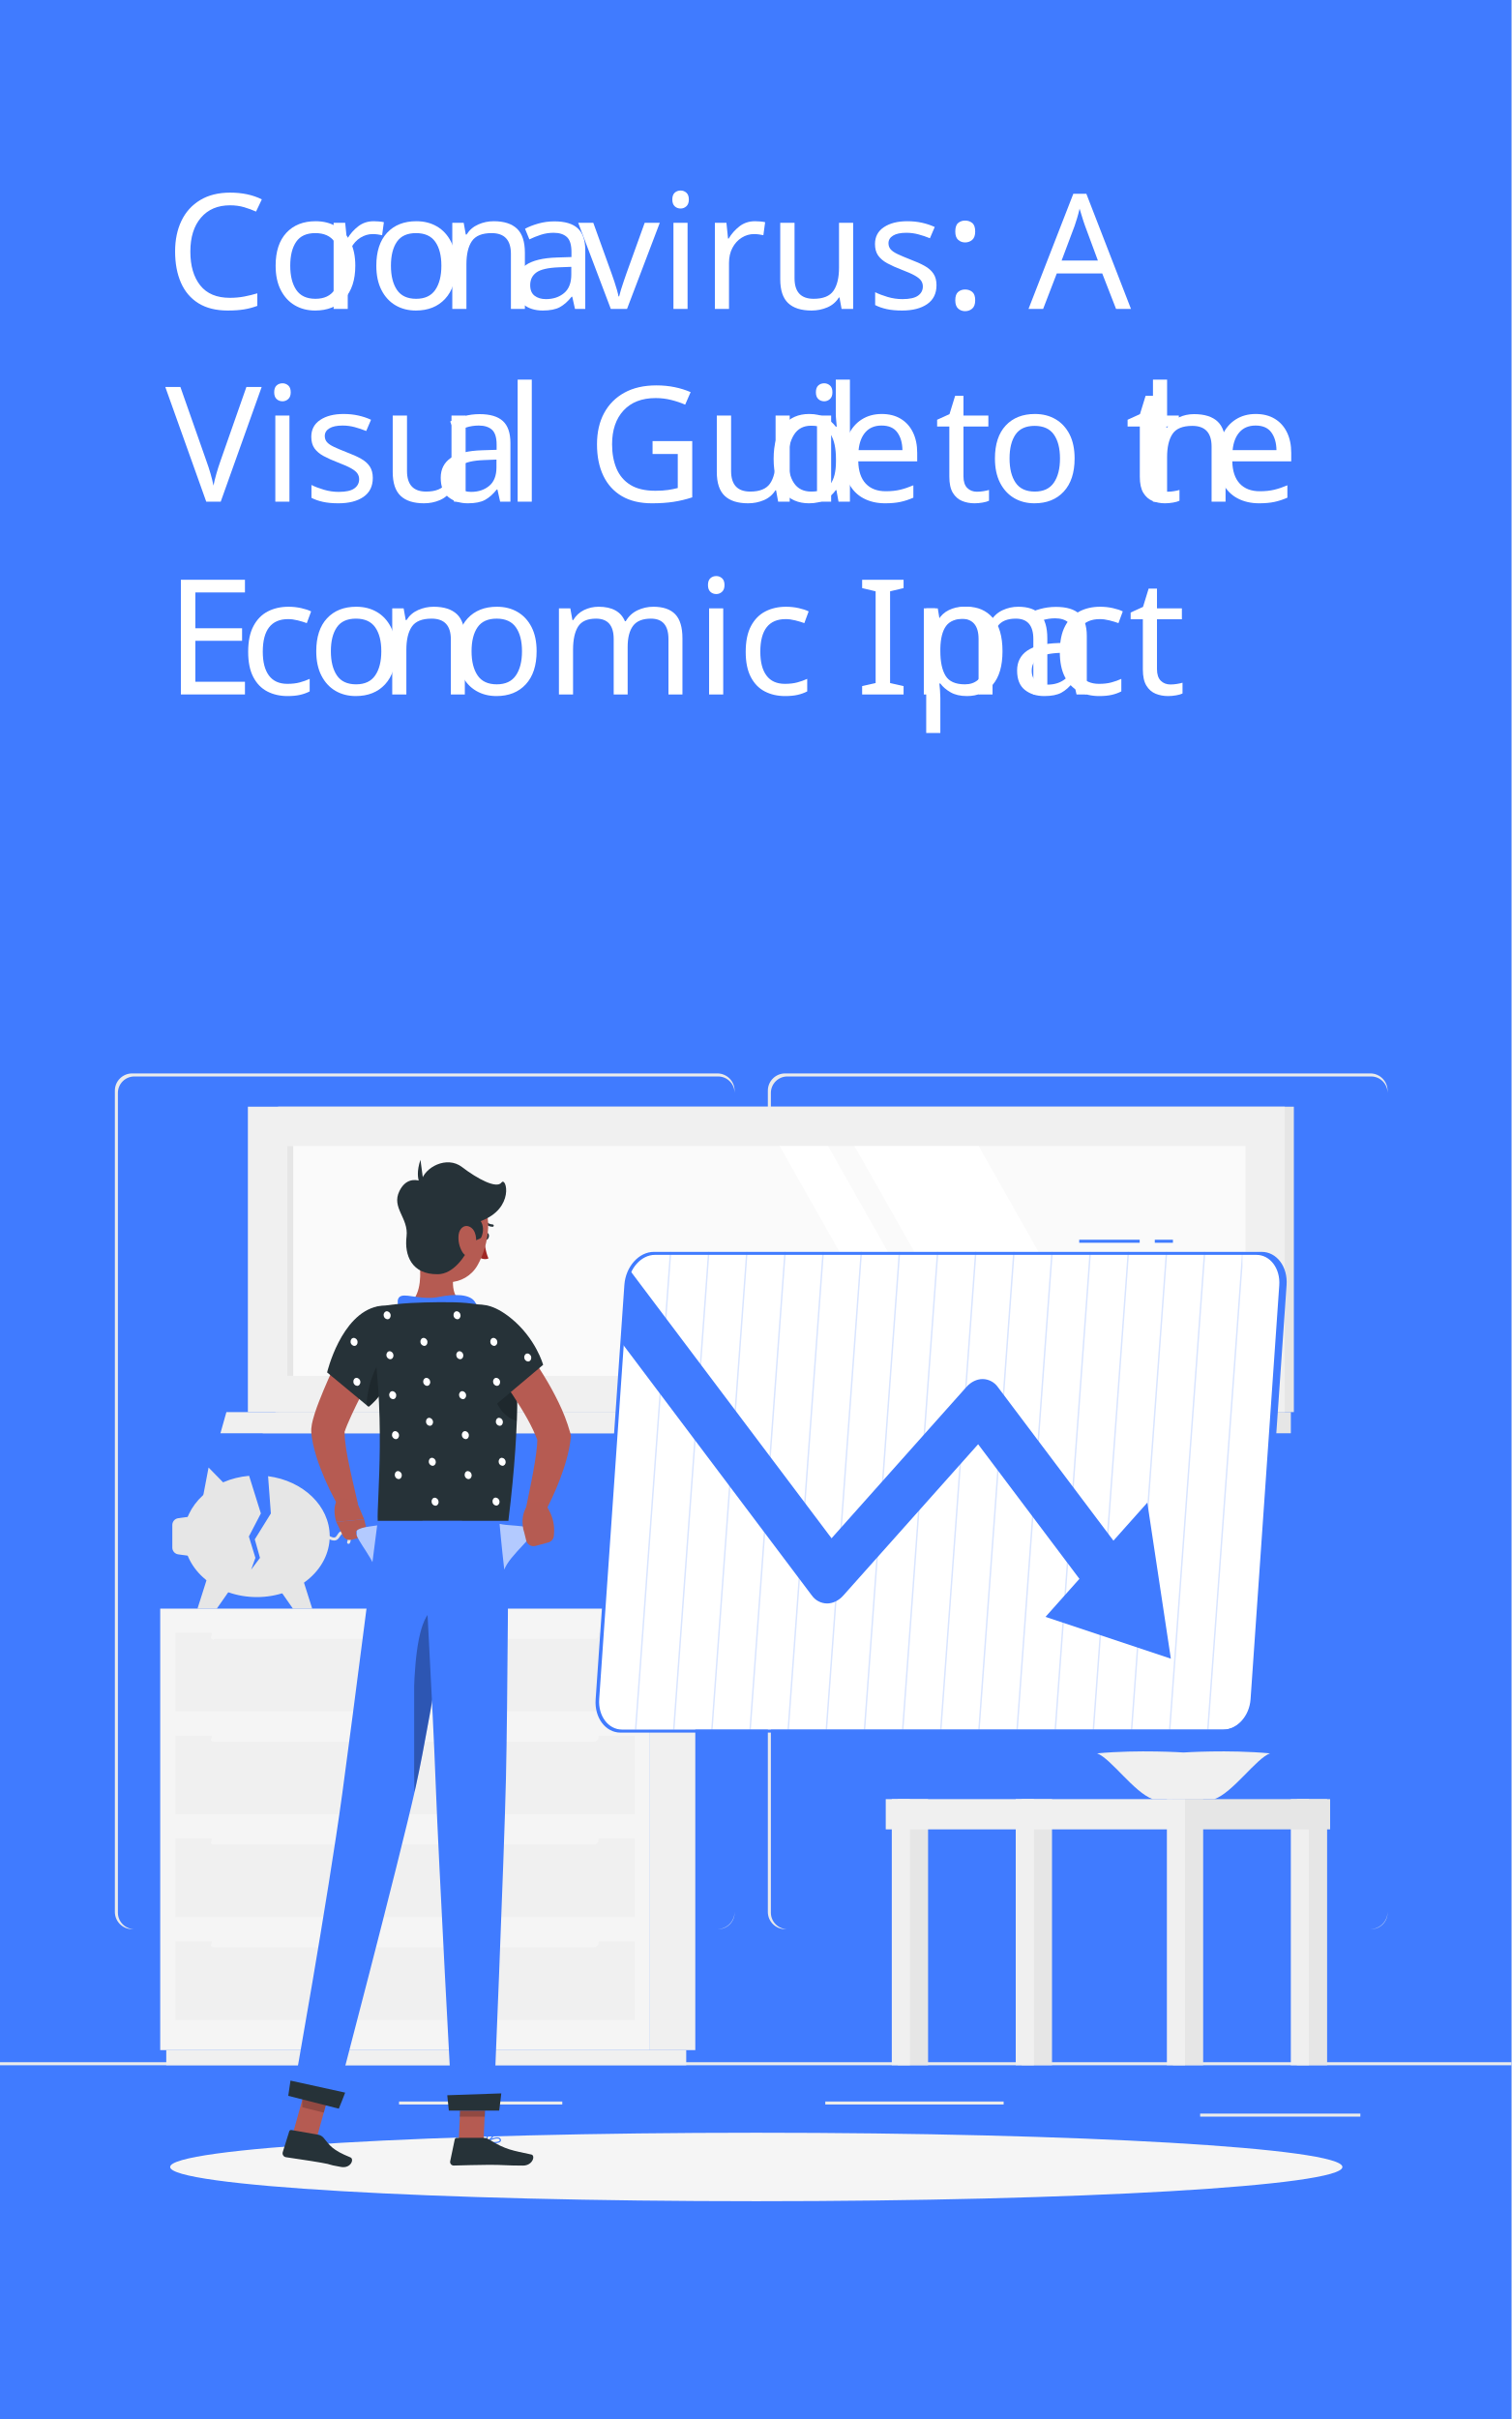
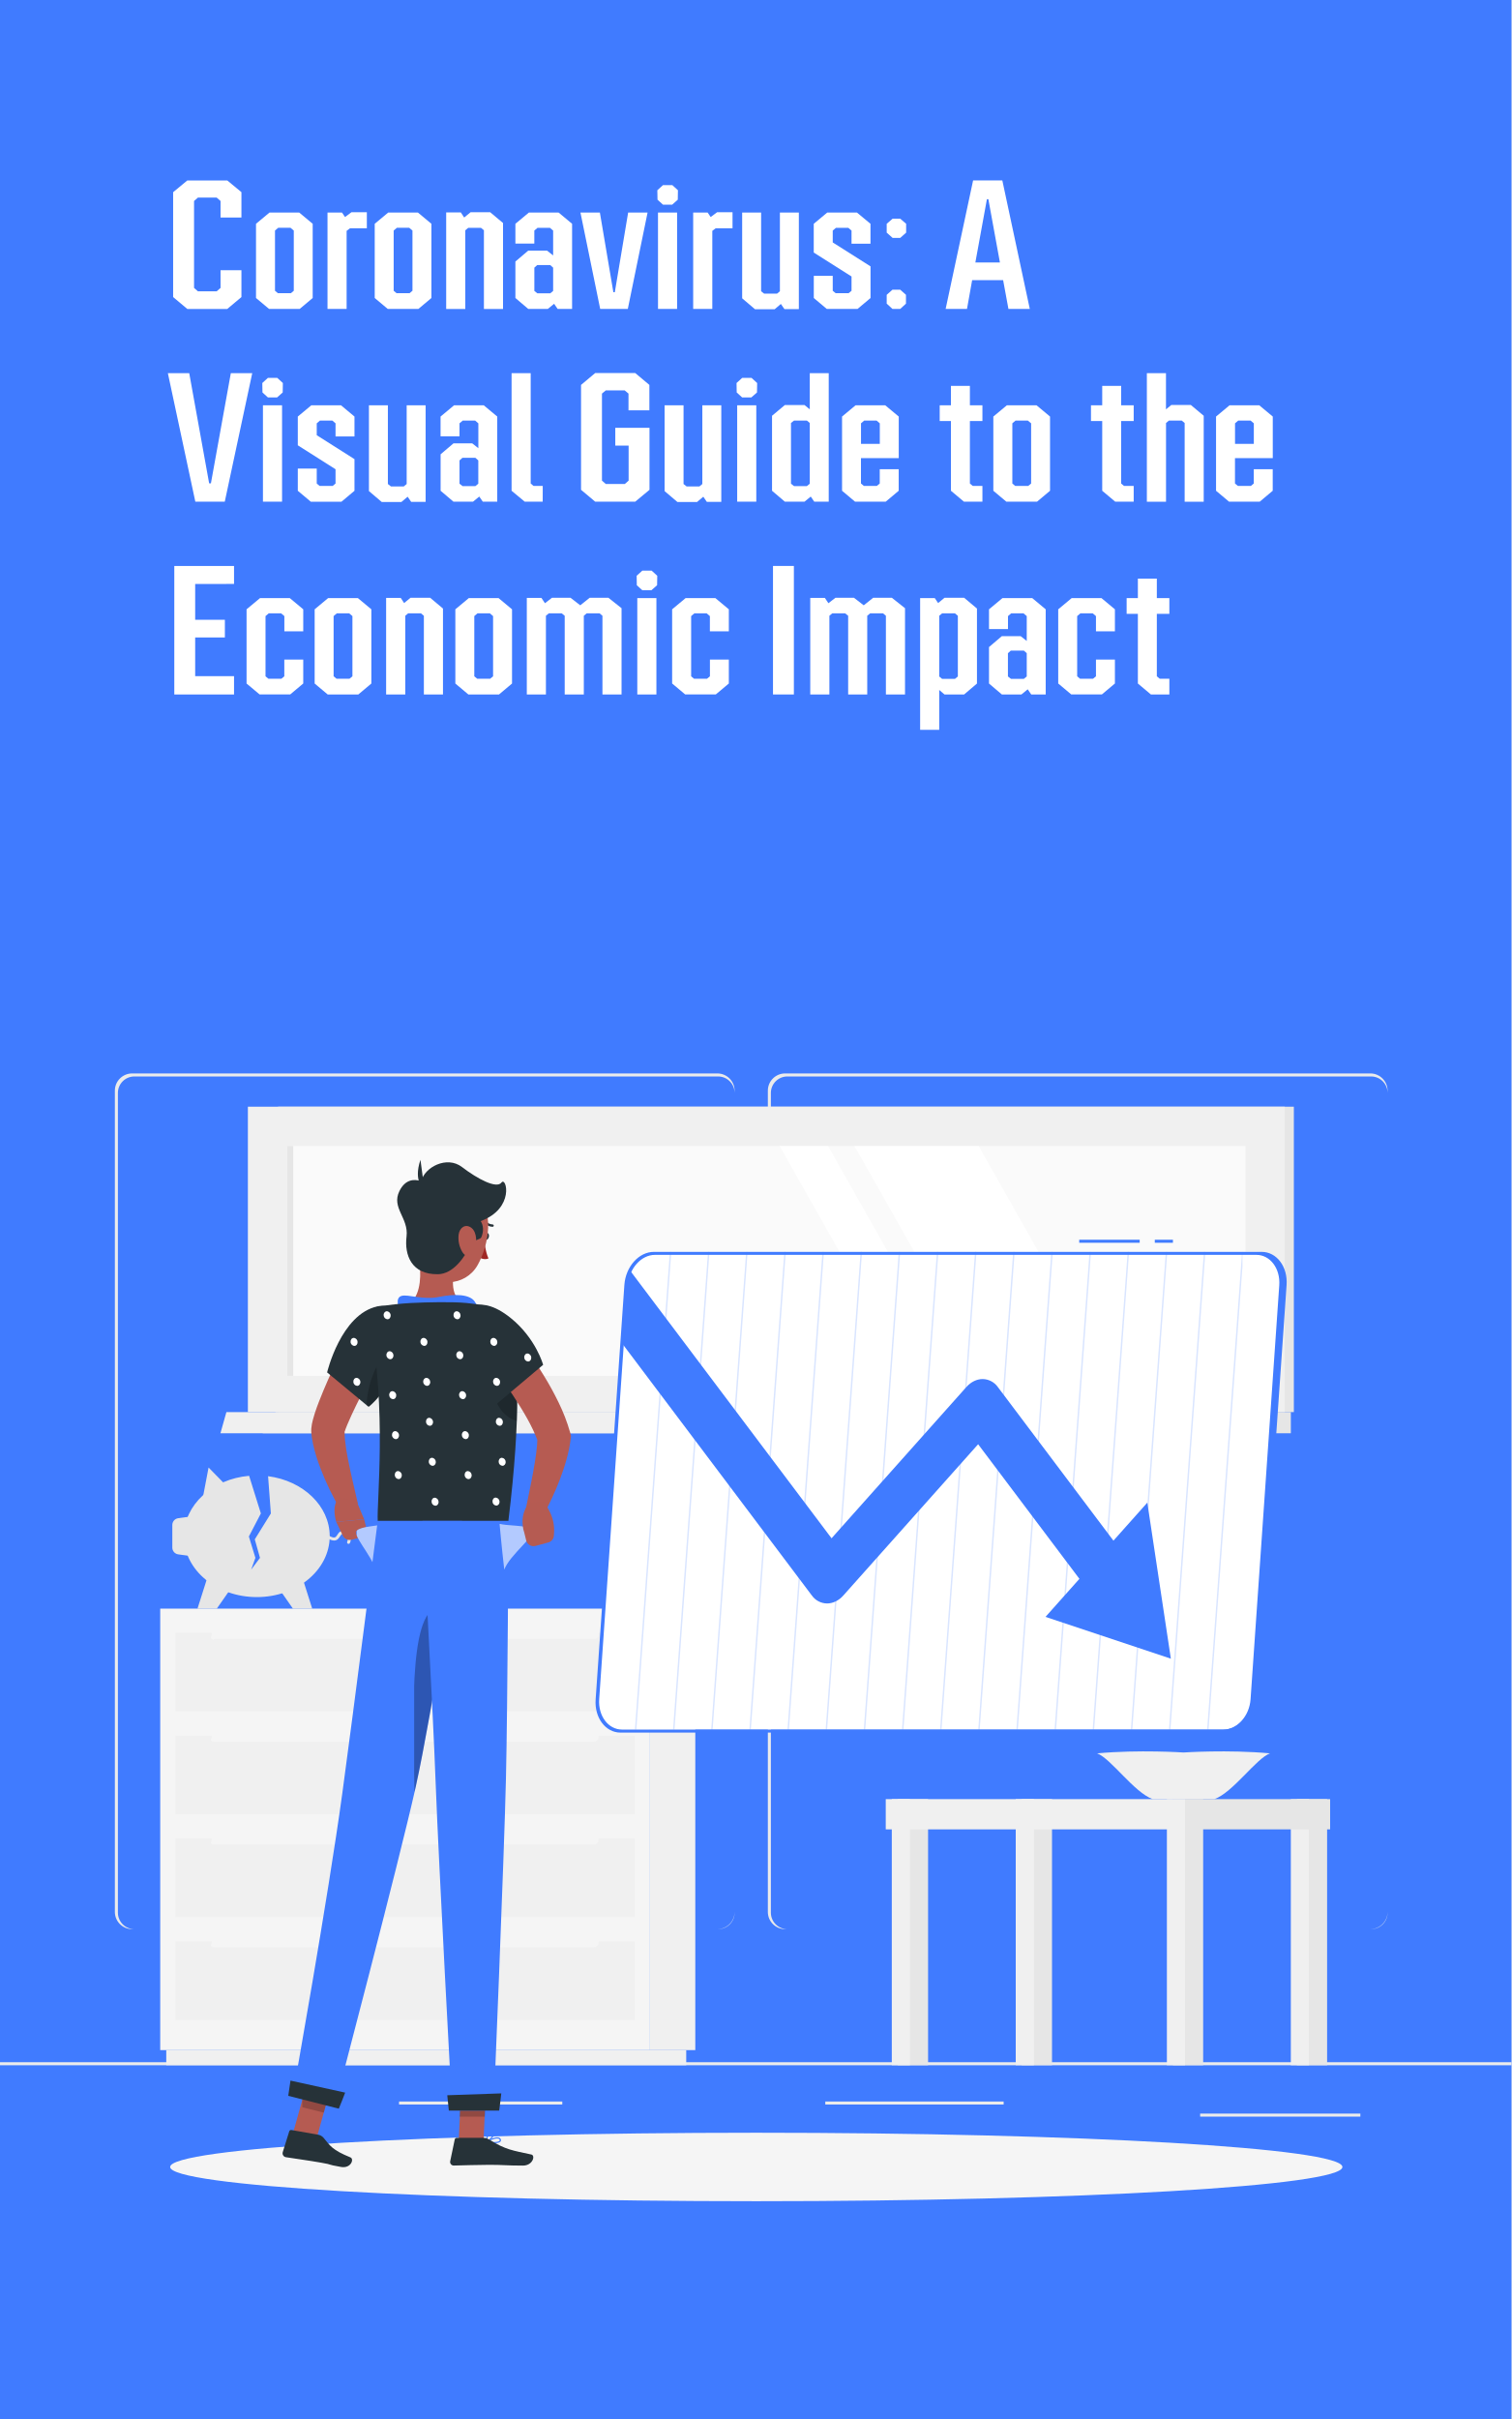
<svg xmlns="http://www.w3.org/2000/svg" id="Layer_1" data-name="Layer 1" viewBox="0 0 1600 2560">
  <defs>
    <clipPath id="clip-path" transform="translate(0 0)">
      <rect width="1600" height="2560" fill="#407bff" />
    </clipPath>
    <clipPath id="clip-path-2" transform="translate(0 0)">
      <rect y="960" width="1600" height="1600" fill="none" />
    </clipPath>
    <clipPath id="clip-path-7" transform="translate(0 0)">
      <rect x="672" y="1324.8" width="643.2" height="505.6" fill="none" />
    </clipPath>
    <clipPath id="clip-path-9" transform="translate(0 0)">
      <rect x="387.2" y="1430.4" width="32" height="57.6" fill="none" />
    </clipPath>
    <clipPath id="clip-path-10" transform="translate(0 0)">
      <rect x="518.4" y="1456" width="28.8" height="48" fill="none" />
    </clipPath>
    <clipPath id="clip-path-11" transform="translate(0 0)">
      <rect x="486.4" y="2208" width="28.8" height="32" fill="none" />
    </clipPath>
    <clipPath id="clip-path-12" transform="translate(0 0)">
      <rect x="320" y="2201.6" width="32" height="35.2" fill="none" />
    </clipPath>
    <clipPath id="clip-path-13" transform="translate(0 0)">
      <rect x="377.6" y="1612.8" width="28.8" height="48" fill="none" />
    </clipPath>
    <clipPath id="clip-path-14" transform="translate(0 0)">
      <rect x="438.4" y="1702.4" width="35.2" height="195.2" fill="none" />
    </clipPath>
    <clipPath id="clip-path-15" transform="translate(0 0)">
      <rect x="528" y="1612.8" width="35.2" height="48" fill="none" />
    </clipPath>
  </defs>
  <rect width="1600" height="2560" fill="#407bff" />
  <g clip-path="url(#clip-path)">
    <g clip-path="url(#clip-path-2)">
      <rect y="2182.4" width="1600" height="3.2" fill="#ebebeb" />
      <rect x="1270.4" y="2236.8" width="169.6" height="3.2" fill="#ebebeb" />
      <rect x="873.6" y="2224" width="188.8" height="3.2" fill="#ebebeb" />
      <polygon points="1216 2220.8 1276.8 2220.8 1276.8 2220.8 1216 2220.8 1216 2220.8" fill="#ebebeb" />
      <polygon points="323.2 2211.2 460.8 2211.2 460.8 2211.2 323.2 2211.2 323.2 2211.2" fill="#ebebeb" />
      <polygon points="256 2211.2 304 2211.2 304 2211.2 256 2211.2 256 2211.2" fill="#ebebeb" />
      <rect x="422.4" y="2224" width="172.8" height="3.2" fill="#ebebeb" />
      <g clip-path="url(#clip-path-2)">
        <path d="M758.4,2041.6H139.87a18.27,18.27,0,0,1-18.27-18.27V1154.27A18.27,18.27,0,0,1,139.87,1136H759.34a18.27,18.27,0,0,1,18.26,18.26v869.06a18.31,18.31,0,0,1-18.31,18.28M124.8,1156.67v867.46a17.47,17.47,0,0,0,17.47,17.47H760.14a17.46,17.46,0,0,0,17.46-17.46V1156.67a17.47,17.47,0,0,0-17.47-17.47H142.27A17.47,17.47,0,0,0,124.8,1156.67Z" transform="translate(0 0)" fill="#ebebeb" />
        <path d="M1449.6,2041.6H831.06a18.27,18.27,0,0,1-18.26-18.26V1154.27A18.27,18.27,0,0,1,831.07,1136h619.46a18.27,18.27,0,0,1,18.27,18.27v869.05a18.31,18.31,0,0,1-18.31,18.28M816,1156.66v867.48a17.46,17.46,0,0,0,17.46,17.46h617.87a17.47,17.47,0,0,0,17.47-17.47V1156.67a17.47,17.47,0,0,0-17.47-17.47H833.46A17.46,17.46,0,0,0,816,1156.66Z" transform="translate(0 0)" fill="#ebebeb" />
        <rect x="688" y="1702.4" width="48" height="467.2" fill="#f0f0f0" />
        <rect x="176" y="2169.6" width="550.4" height="16" fill="#f0f0f0" />
        <rect x="169.6" y="1702.4" width="518.4" height="467.2" fill="#f5f5f5" />
        <rect x="185.6" y="1945.6" width="486.4" height="83.2" fill="#f0f0f0" />
        <rect x="185.6" y="2054.4" width="486.4" height="83.2" fill="#f0f0f0" />
        <path d="M227.2,1952H628.93c2.19,0,4-1.82,4.67-4v-3.41a10.38,10.38,0,0,0-4.67-5.38H226.12c-2.2,1.38-4,3.18-2.12,5.38V1948c-1.88,2.19-.08,4,2.12,4" transform="translate(0 0)" fill="#f5f5f5" />
        <path d="M227.2,2060.8H628.93c2.19,0,4-1.78,4.67-4v-3.41a10.59,10.59,0,0,0-4.67-5.41H226.12c-2.2,1.42-4,3.21-2.12,5.41v3.41c-1.88,2.2-.08,4,2.12,4" transform="translate(0 0)" fill="#f5f5f5" />
        <rect x="185.6" y="1728" width="486.4" height="83.2" fill="#f0f0f0" />
        <rect x="185.6" y="1836.8" width="486.4" height="83.2" fill="#f0f0f0" />
        <path d="M227.2,1734.4H628.93c2.19.77,4-1,4.67-3.23v-3.41c-.68-2.2-2.48-4-4.67-6.16H226.12c-2.2,2.17-4,4-2.12,6.16v3.41c-1.88,2.2-.08,4,2.12,4" transform="translate(0 0)" fill="#f5f5f5" />
        <path d="M227.2,1843.2H628.93c2.19,0,4-1.85,4.67-4v-3.41a10.16,10.16,0,0,0-4.67-5.34H226.12c-2.2,1.34-4,3.14-2.12,5.34v3.41c-1.88,2.2-.08,4,2.12,4" transform="translate(0 0)" fill="#f5f5f5" />
        <rect x="950.4" y="1904" width="32" height="281.6" fill="#e6e6e6" />
        <rect x="944" y="1904" width="19.2" height="281.6" fill="#f0f0f0" />
        <rect x="1081.6" y="1904" width="32" height="281.6" fill="#e6e6e6" />
        <rect x="1075.2" y="1904" width="19.2" height="281.6" fill="#f0f0f0" />
        <rect x="937.6" y="1904" width="304" height="32" fill="#f0f0f0" />
        <path d="M1344.31,1855.56c-14.79,5.6-39,41.19-58.78,48.44h-65.39c-19.84-7.25-44-42.84-58.79-48.44,44.24-4.09,91.48-.92,91.48-.92s47.25-3.17,91.48.92" transform="translate(0 0)" fill="#f0f0f0" />
        <rect x="1372.8" y="1904" width="32" height="281.6" fill="#e6e6e6" />
        <rect x="1366.4" y="1904" width="19.2" height="281.6" fill="#f0f0f0" />
        <rect x="1254.4" y="1904" width="153.6" height="32" fill="#e6e6e6" />
        <rect x="1241.6" y="1904" width="32" height="281.6" fill="#e6e6e6" />
        <rect x="1235.2" y="1904" width="19.2" height="281.6" fill="#f0f0f0" />
        <path d="M349,1625.83c0,35.55-34.56,64.35-77.16,64.35s-77.15-28.8-77.15-64.35c0-33.25,30.21-60.61,69-64l12.45,39.81-12.7,24.41,6.91,22.6-4.51,12.51,9.37-12.48-5.5-19.59,17-27.42-2.94-39.42c37,4.76,65.25,31.42,65.25,63.58" transform="translate(0 0)" fill="#e6e6e6" />
        <polygon points="263.01 1654.4 224.29 1654.4 209.06 1702.4 229.49 1702.4 263.01 1654.4" fill="#e6e6e6" />
        <polygon points="276.55 1654.4 315.26 1654.4 330.5 1702.4 310.07 1702.4 276.55 1654.4" fill="#e6e6e6" />
        <polygon points="213.23 1592.78 220.78 1553.05 243.72 1576.52 213.23 1592.78" fill="#e6e6e6" />
        <path d="M214.4,1648.56l-25.76-3.6a7.24,7.24,0,0,1-6.24-7.17v-23.92a7.24,7.24,0,0,1,6.24-7.17l25.76-3.6Z" transform="translate(0 0)" fill="#e6e6e6" />
        <path d="M369,1633.85a1.67,1.67,0,0,1-.62-.12,1.61,1.61,0,0,1-.86-2.1c.54-1.28,1.66-5.07.42-7.13a3.73,3.73,0,0,0-3.09-1.59c-2.88-.31-3.81,1.18-5.09,3.2-2.43,3.82-5.16,6.57-14,1.39a1.6,1.6,0,1,1,1.62-2.76c6.87,4,7.91,2.39,9.65-.35,1.38-2.16,3.26-5.11,8.09-4.67a6.79,6.79,0,0,1,5.54,3.14c2.28,3.82,0,9.39-.22,10a1.59,1.59,0,0,1-1.47,1" transform="translate(0 0)" fill="#e6e6e6" />
        <rect x="294.4" y="1171.2" width="1075.2" height="323.2" fill="#e6e6e6" />
        <rect x="262.4" y="1171.2" width="1097.6" height="323.2" fill="#f0f0f0" />
        <polygon points="291.79 1494.4 1366.4 1494.4 1366.4 1516.8 278.09 1516.8 291.79 1494.4" fill="#e6e6e6" />
        <polygon points="239.65 1494.4 1336.78 1494.4 1330.47 1516.8 233.34 1516.8 239.65 1494.4" fill="#f0f0f0" />
        <rect x="304" y="1212.8" width="1014.4" height="243.2" fill="#fafafa" />
        <polygon points="1173.56 1456 1035.93 1212.8 904.49 1212.8 1042.13 1456 1173.56 1456" fill="#fff" />
        <polygon points="1014.14 1456 876.5 1212.8 825.26 1212.8 962.9 1456 1014.14 1456" fill="#fff" />
        <rect x="304" y="1212.8" width="6.4" height="243.2" fill="#e6e6e6" />
      </g>
      <g clip-path="url(#clip-path-2)">
        <path d="M1421,2293.28c0,20-277.78,36.23-620.44,36.23s-620.45-16.22-620.45-36.23,277.78-36.23,620.45-36.23S1421,2273.27,1421,2293.28" transform="translate(0 0)" fill="#f5f5f5" />
      </g>
      <g clip-path="url(#clip-path-2)">
        <path d="M1296,1830.4H658.11c-15.19,0-26.57-15.12-25.29-33.59l30.4-438.42c1.28-18.48,14.75-33.59,29.94-33.59H1330.3c15.19,0,26.57,15.11,25.29,33.59l-30.4,438.42c-1.28,18.47-14.75,33.59-29.94,33.59" transform="translate(0 0)" fill="#fff" />
        <g opacity="0.2">
          <g clip-path="url(#clip-path-7)">
            <path d="M672.82,1831.42h-.05a.76.76,0,0,1-.71-.81l37-505.48a.77.77,0,0,1,.81-.7.75.75,0,0,1,.71.81l-37,505.48a.76.76,0,0,1-.76.71" transform="translate(0 0)" fill="#407bff" />
            <path d="M713.2,1831.42h-.05a.76.76,0,0,1-.71-.81l37-505.48a.77.77,0,0,1,.82-.7.74.74,0,0,1,.7.81l-37,505.48a.77.77,0,0,1-.77.71" transform="translate(0 0)" fill="#407bff" />
            <path d="M753.59,1831.42h-.06a.76.76,0,0,1-.71-.81l37-505.48a.77.77,0,0,1,.82-.7.74.74,0,0,1,.7.81l-37,505.48a.77.77,0,0,1-.76.71" transform="translate(0 0)" fill="#407bff" />
            <path d="M794,1831.42h-.06a.75.75,0,0,1-.7-.81l37-505.48a.78.78,0,0,1,.82-.7.76.76,0,0,1,.71.81l-37,505.48a.77.77,0,0,1-.76.71" transform="translate(0 0)" fill="#407bff" />
            <path d="M834.35,1831.42h-.06a.75.75,0,0,1-.7-.81l37-505.48a.78.78,0,0,1,.82-.7.76.76,0,0,1,.71.81l-37,505.48a.76.76,0,0,1-.76.71" transform="translate(0 0)" fill="#407bff" />
            <path d="M874.73,1831.42h-.06a.75.75,0,0,1-.7-.81l37-505.48a.76.76,0,0,1,1.52.11l-37,505.48a.76.76,0,0,1-.76.71" transform="translate(0 0)" fill="#407bff" />
            <path d="M915.11,1831.42h-.06a.76.76,0,0,1-.7-.81l37-505.48a.77.77,0,0,1,.81-.7.75.75,0,0,1,.71.81l-37,505.48a.76.76,0,0,1-.76.71" transform="translate(0 0)" fill="#407bff" />
            <path d="M955.49,1831.42h0a.76.76,0,0,1-.71-.81l37-505.48a.77.77,0,0,1,.82-.7.75.75,0,0,1,.7.81l-37,505.48a.77.77,0,0,1-.77.71" transform="translate(0 0)" fill="#407bff" />
            <path d="M995.88,1831.42h-.06a.76.76,0,0,1-.71-.81l37-505.48a.77.77,0,0,1,.82-.7.74.74,0,0,1,.7.81l-37,505.48a.77.77,0,0,1-.76.71" transform="translate(0 0)" fill="#407bff" />
            <path d="M1036.26,1831.42h-.06a.75.75,0,0,1-.7-.81l37-505.48a.78.78,0,0,1,.82-.7.76.76,0,0,1,.71.81l-37,505.48a.77.77,0,0,1-.76.71" transform="translate(0 0)" fill="#407bff" />
            <path d="M1076.64,1831.42h-.06a.75.75,0,0,1-.7-.81l37-505.48a.78.78,0,0,1,.82-.7.76.76,0,0,1,.71.81l-37,505.48a.76.76,0,0,1-.76.71" transform="translate(0 0)" fill="#407bff" />
            <path d="M1117,1831.42H1117a.75.75,0,0,1-.7-.81l37-505.48a.78.78,0,0,1,.82-.7.76.76,0,0,1,.71.81l-37,505.48a.76.76,0,0,1-.76.71" transform="translate(0 0)" fill="#407bff" />
            <path d="M1157.4,1831.42h-.06a.75.75,0,0,1-.7-.81l37-505.48a.77.77,0,0,1,.81-.7.75.75,0,0,1,.71.81l-37,505.48a.76.76,0,0,1-.76.71" transform="translate(0 0)" fill="#407bff" />
            <path d="M1197.78,1831.42h0a.76.76,0,0,1-.71-.81l37-505.48a.77.77,0,0,1,.81-.7.75.75,0,0,1,.71.81l-37,505.48a.76.76,0,0,1-.76.71" transform="translate(0 0)" fill="#407bff" />
            <path d="M1238.16,1831.42h-.05a.76.76,0,0,1-.71-.81l37-505.48a.77.77,0,0,1,.82-.7.75.75,0,0,1,.7.81l-37,505.48a.77.77,0,0,1-.77.71" transform="translate(0 0)" fill="#407bff" />
            <path d="M1278.55,1831.42h-.06a.76.76,0,0,1-.71-.81l37-505.48a.78.78,0,0,1,.82-.7.74.74,0,0,1,.7.81l-37,505.48a.77.77,0,0,1-.76.71" transform="translate(0 0)" fill="#407bff" />
          </g>
        </g>
        <path d="M1241.6,1315.2h-19.2V1312h19.2Zm-35.2,0h-64V1312h64Z" transform="translate(0 0)" fill="#407bff" />
        <path d="M1299.2,1833.6H656.86c-15.87,0-27.7-15.71-26.36-35l30.42-438.76c1.34-19.31,15.34-35,31.21-35h643.43c15.87,0,27.69,15.71,26.35,35l-30.42,438.76c-1.33,19.31-15.33,35-31.21,35M693.3,1328c-14.58,0-27.44,14.43-28.67,32.17l-30.37,438.06c-1.23,17.74,9.63,32.17,24.21,32.17h636.64c14.57,0,27.44-14.43,28.67-32.17l30.37-438.06c1.23-17.74-9.63-32.17-24.21-32.17Z" transform="translate(0 0)" fill="#407bff" />
        <path d="M875.44,1696.93a20,20,0,0,1-16-8.36L659.06,1422.4l4.62-66.53,3.42-11.06,213.13,283.13L1023,1467.81c4.77-5.36,11-8.37,17.19-8.37a20,20,0,0,1,16,8.37l135.74,180.34-36,40.42-120.54-160.14L892.63,1688.57c-4.77,5.36-11,8.36-17.19,8.36" transform="translate(0 0)" fill="#407bff" />
        <polygon points="1214.49 1590.22 1239.4 1755.35 1106.73 1711.11 1214.49 1590.22" fill="#407bff" />
      </g>
      <g clip-path="url(#clip-path-2)">
        <path d="M409.24,1423l-21.56,42.79c-3.64,7.09-7.13,14.22-10.59,21.28s-6.77,14.19-9.54,20.82c-.69,1.63-1.34,3.28-1.83,4.65s-.86,2.92-.86,2.23c-.05-1.3-.07.14-.06.76l0,2.23.28,5a220.89,220.89,0,0,0,3.36,22.06c2.94,15.16,6.85,30.79,10.36,46.28l-17.91,7.49A286,286,0,0,1,339,1553.3a179.58,179.58,0,0,1-7.67-25.19c-.45-2.35-.91-4.63-1.26-7.06l-.41-3.82a25.42,25.42,0,0,1-.15-5.31,51.84,51.84,0,0,1,1.75-9.6c.65-2.51,1.34-4.69,2-6.85,2.8-8.57,6-16.25,9.15-24s6.62-15.2,10-22.68c7-14.92,14.21-29.46,22-44Z" transform="translate(0 0)" fill="#b65b52" />
        <path d="M377,1587.68l8.47,20.15-29.56,2.74s-5.6-16.26,2.66-25.65Z" transform="translate(0 0)" fill="#b55b52" />
        <path d="M381.93,1627l-9.66,2.5a8.15,8.15,0,0,1-9.41-4.38l-6.94-14.51,29.56-2.74,2.32,9.24a8.17,8.17,0,0,1-5.87,9.89" transform="translate(0 0)" fill="#b55b52" />
        <path d="M512.7,1307.86c-.58,2,0,4,1.31,4.34s2.83-.9,3.41-2.91,0-4-1.31-4.34-2.83.91-3.41,2.91" transform="translate(0 0)" fill="#263238" />
        <path d="M512.52,1311.76s1.18,12.94,4.56,20c-4.49,2.24-10.05-1.1-10.05-1.1Z" transform="translate(0 0)" fill="#a02724" />
        <path d="M522.38,1296.27a1.28,1.28,0,0,1,.27.86,1.21,1.21,0,0,1-1.28,1.16,12.07,12.07,0,0,1-9.7-5.49,1.25,1.25,0,0,1,.44-1.69,1.22,1.22,0,0,1,1.66.45,9.7,9.7,0,0,0,7.74,4.27,1.23,1.23,0,0,1,.87.44" transform="translate(0 0)" fill="#263238" />
        <path d="M443.44,1330.76c2.57,17.29,2.53,37.21-8.35,47.71,0,0,5.42,19.19,40.57,19.19,38.65,0,18.37-16.83,18.37-16.83-16.12-5-16.22-23.29-12.74-38l-30.63-17.08a4.89,4.89,0,0,0-7.22,5" transform="translate(0 0)" fill="#b55b52" />
        <path d="M424.76,1391.81c-3.42-8.16-6.59-18.23.19-20.34s22.71,4.54,39.52,1.1,32.92-3.1,38.25,5.11,4,14.32,4,14.32Z" transform="translate(0 0)" fill="#407bff" />
        <path d="M522.39,2268.19c3.32,0,6.52-.46,7.57-2a2.32,2.32,0,0,0-.08-2.68,3.13,3.13,0,0,0-2-1.43c-4.32-1.17-13.29,4-13.67,4.2a.6.6,0,0,0-.29.63.62.62,0,0,0,.49.5,45.31,45.31,0,0,0,7.94.73m4-5a4.77,4.77,0,0,1,1.18.14,1.89,1.89,0,0,1,1.21.86c.45.76.29,1.14.14,1.35-1.18,1.67-7.72,1.71-12.53,1,2.38-1.23,7-3.38,10-3.38" transform="translate(0 0)" fill="#407bff" />
        <path d="M514.57,2267.47a.53.53,0,0,0,.25,0c3.1-1.4,9.21-7,8.7-9.92-.12-.69-.61-1.54-2.3-1.71a4.41,4.41,0,0,0-3.38,1.05c-3.25,2.7-3.86,9.67-3.89,10a.62.62,0,0,0,.26.55.6.6,0,0,0,.36.12m6.18-10.48.36,0c1.11.11,1.18.55,1.21.69.3,1.75-3.84,6.15-7,8.06.31-2,1.17-6.2,3.31-8a3.19,3.19,0,0,1,2.12-.8" transform="translate(0 0)" fill="#407bff" />
        <polygon points="485.43 2268.8 511.69 2268.8 514.5 2208 488.24 2208 485.43 2268.8" fill="#b55b52" />
        <path d="M512,2262.4H483.54a2.24,2.24,0,0,0-2.18,1.77l-4.81,23a3.82,3.82,0,0,0,3.81,4.6c10.18-.18,24.87-.77,37.66-.77,15,0,17.91.82,35.47.82,10.61,0,13.42-10.74,9-11.71-20.29-4.42-26.81-4.9-44.43-15.67a12,12,0,0,0-6.25-2" transform="translate(0 0)" fill="#263238" />
        <path d="M399.54,1382.52c-38.74,8.29-53.28,69.9-53.28,69.9l43.95,36.42s22.09-16.84,29.65-47.79c7.91-32.43,4.47-63.82-20.32-58.53" transform="translate(0 0)" fill="#263238" />
        <g opacity="0.2">
          <g clip-path="url(#clip-path-9)">
            <path d="M410.22,1429.82c-13,13-21.44,36.74-22.19,57.37l2.17,1.65s22.11-16.86,29.67-47.79c.47-1.94.86-3.88,1.19-5.78Z" transform="translate(0 0)" />
          </g>
        </g>
        <path d="M542.34,1410.69c5.64,27.93,9.69,85.3-4.2,198.91H399.84c-1.18-20.4,9.87-116.84-8.58-213.11a11.78,11.78,0,0,1,9.72-13.84,330.61,330.61,0,0,1,34.11-3.72c17.66-.85,43.24-1.42,58.79,0,6.49.6,12.87,1.53,18.56,2.53a37.15,37.15,0,0,1,29.9,29.23" transform="translate(0 0)" fill="#263238" />
        <g opacity="0.2">
          <g clip-path="url(#clip-path-10)">
            <path d="M520,1466.81l9.16-11.68c18,5.82,18.93,23.29,17.93,48.52-15.39-3.88-23.62-19.48-27.09-36.84" transform="translate(0 0)" />
          </g>
        </g>
        <g opacity="0.2">
          <g clip-path="url(#clip-path-11)">
            <polygon points="514.77 2208 513.3 2240 486.48 2240 487.95 2208 514.77 2208" />
          </g>
        </g>
        <path d="M447.41,1283.41c-5.64,25.07-10.2,39.44-1.49,55.83,13.1,24.66,46.61,22.57,59.57-.23,11.68-20.51,18.92-58.07-2.22-75.15-20.82-16.82-50.23-5.53-55.86,19.55" transform="translate(0 0)" fill="#b55b52" />
        <path d="M463.45,1348.49c-27.83.41-35.51-20.19-33.11-39.91s-16.32-30.23-7.53-48.09c6.15-12.51,15.62-13,23.1-10.41,3.44-14.73,27-27.4,43.16-15s36.56,23.31,41.75,16.41,14.39,27.44-22,40.79c2.72,4,3.58,10.57.59,17.35-.79,1.8-8.83,3.5-9.74,5.35-7.89,16.15-20,33.28-36.18,33.52" transform="translate(0 0)" fill="#263238" />
        <path d="M445.07,1227.42c-8.05,23.88,4.19,31.32,4.19,31.32Z" transform="translate(0 0)" fill="#263238" />
        <path d="M485.47,1306.59a29.27,29.27,0,0,0,3.87,18.27c4.35,7.23,10.86,4.64,13.28-2.57,2.18-6.49,2.53-18.07-3.58-22.83s-12.56-.49-13.57,7.13" transform="translate(0 0)" fill="#b55b52" />
        <polygon points="310.05 2257.87 334.83 2264.05 351.16 2205.63 326.38 2199.46 310.05 2257.87" fill="#b55b52" />
        <path d="M346.77,2265.29c3.26.58,6.43.67,7.52-.65.39-.46.7-1.31,0-2.71a3.73,3.73,0,0,0-1.88-1.79c-4.21-1.93-13.22,1.71-13.61,1.87a.54.54,0,0,0-.31.59.79.79,0,0,0,.47.59,47.75,47.75,0,0,0,7.8,2.1m4.15-4.36a5.62,5.62,0,0,1,1.16.35,2.3,2.3,0,0,1,1.16,1.07c.41.85.25,1.2.09,1.4-1.22,1.48-7.66.38-12.38-1.14,2.39-.82,7-2.2,10-1.68" transform="translate(0 0)" fill="#407bff" />
        <path d="M339.09,2263.22a.53.53,0,0,0,.25,0c3.1-.88,9.32-5.46,8.92-8.5-.1-.71-.56-1.66-2.21-2.13a4,4,0,0,0-3.37.48c-3.3,2.16-4.14,9.08-4.18,9.38a.75.75,0,0,0,.24.6.66.66,0,0,0,.35.18m6.45-9.51.36.08c1.08.31,1.14.76,1.16.91.24,1.82-4,5.54-7.18,6.92.38-2,1.38-6,3.54-7.47a2.85,2.85,0,0,1,2.12-.44" transform="translate(0 0)" fill="#407bff" />
        <path d="M336.29,2259.06l-27.81-4.89a2,2,0,0,0-2.31,1.39l-6.9,22.12a4.19,4.19,0,0,0,3.3,5.25c10,1.59,24.58,3.55,37.19,5.77,14.75,2.59,3.95,1.52,21.24,4.56,10.46,1.84,14.23-8.39,9.93-10.13-19.56-7.94-21.28-12.18-28.67-21a9.93,9.93,0,0,0-6-3.1" transform="translate(0 0)" fill="#263238" />
        <g opacity="0.2">
          <g clip-path="url(#clip-path-12)">
            <polygon points="351.15 2205.65 342.74 2235.76 317.95 2229.58 326.36 2199.47 351.15 2205.65" />
          </g>
        </g>
        <path d="M405.61,1612.86c-5.18,2.3-22.64,2.11-27.82,6.9s15.16,25.53,19.76,41.46c4.42-24.57,8.06-48.36,8.06-48.36" transform="translate(0 0)" fill="#407bff" />
        <g opacity="0.6">
          <g clip-path="url(#clip-path-13)">
            <path d="M405.61,1612.86c-5.18,2.3-22.64,2.11-27.82,6.9s15.16,25.53,19.76,41.46c4.42-24.57,8.06-48.36,8.06-48.36" transform="translate(0 0)" fill="#fff" />
          </g>
        </g>
        <path d="M489.08,1609.6s-32.5,207.71-49,281.43c-18.08,80.74-84.55,333.27-84.55,333.27l-44.9-11.37S347.05,2010,362.46,1897c11.84-86.84,37.38-287.38,37.38-287.38Z" transform="translate(0 0)" fill="#407bff" />
        <path d="M365.37,2214.59c.2,0-6.74,17-6.74,17L305.13,2218l2.36-16.13Z" transform="translate(0 0)" fill="#263238" />
        <g opacity="0.3">
          <g clip-path="url(#clip-path-14)">
            <path d="M463.71,1701.2c-32.55,4.32-25.57,128.12-25,195.42.14-.72.31-1.45.48-2.14.28-1.35.59-2.66.87-3.91,9.15-40.87,23.21-122.88,33.92-187.89a87.28,87.28,0,0,0-10.29-1.48" transform="translate(0 0)" />
          </g>
        </g>
        <path d="M538.23,1609.6s-.85,193.72-2.66,272.73c-1.88,82.18-13.09,351.27-13.09,351.27H478.59s-14.38-264.29-17.37-345c-3.25-88-14.08-279-14.08-279Z" transform="translate(0 0)" fill="#407bff" />
        <path d="M528.75,1612.4c5,2.62,30.32,1.27,35.2,6.38s-24.57,26.77-30.16,42.39c-2.88-24.79-5-48.77-5-48.77" transform="translate(0 0)" fill="#407bff" />
        <g opacity="0.6">
          <g clip-path="url(#clip-path-15)">
            <path d="M528.75,1612.4c5,2.62,30.32,1.27,35.2,6.38s-24.57,26.77-30.16,42.39c-2.88-24.79-5-48.77-5-48.77" transform="translate(0 0)" fill="#fff" />
          </g>
        </g>
        <path d="M530.63,2215.41c.2,0-2.24,18.19-2.24,18.19H475.11l-1.66-16.23Z" transform="translate(0 0)" fill="#263238" />
        <path d="M538.56,1403.52c6.63,8.2,13,16.62,19.17,25.24s12.13,17.47,17.73,26.66A321.75,321.75,0,0,1,591.19,1484a190.47,190.47,0,0,1,12.27,31.79l1,3.68-.27,2.59a145.45,145.45,0,0,1-4.6,22.71c-1.93,7.16-4.37,14-6.86,20.69s-5.34,13.25-8.33,19.7-6.12,12.71-9.77,19l-18.09-7,4.05-19.91c1.35-6.62,2.7-13.22,3.86-19.78s2.3-13,3.11-19.39a151.34,151.34,0,0,0,1.42-18.14l.75,6.27A181.54,181.54,0,0,0,558,1501.11c-4.64-8.35-9.85-16.63-15.26-24.86s-11.2-16.33-17.07-24.41-12-16.06-18-24.17Z" transform="translate(0 0)" fill="#b65b52" />
        <path d="M484.34,1412.62c-.25,37.27,39.69,74.61,39.69,74.61l50.9-42.86s-7.68-28.14-34.49-49.67c-34.9-28-55.91-9.23-56.1,17.92" transform="translate(0 0)" fill="#263238" />
        <path d="M562.35,1436.64c.17,2.34-1.36,4.24-3.41,4.24a4.35,4.35,0,0,1-4-4.24c-.17-2.35,1.36-4.25,3.41-4.25a4.35,4.35,0,0,1,4,4.25" transform="translate(0 0)" fill="#fff" />
        <path d="M526.42,1420.12c.16,2.34-1.37,4.24-3.42,4.24a4.36,4.36,0,0,1-4-4.24c-.16-2.35,1.37-4.25,3.42-4.25a4.37,4.37,0,0,1,4,4.25" transform="translate(0 0)" fill="#fff" />
        <path d="M529.36,1462.4c.17,2.34-1.36,4.25-3.41,4.25a4.37,4.37,0,0,1-4-4.25c-.17-2.34,1.36-4.24,3.41-4.24a4.35,4.35,0,0,1,4,4.24" transform="translate(0 0)" fill="#fff" />
        <path d="M532.31,1504.68c.16,2.35-1.37,4.25-3.42,4.25a4.37,4.37,0,0,1-4-4.25c-.16-2.34,1.37-4.24,3.42-4.24a4.36,4.36,0,0,1,4,4.24" transform="translate(0 0)" fill="#fff" />
        <path d="M535.26,1547c.16,2.34-1.37,4.24-3.42,4.24a4.36,4.36,0,0,1-4-4.24c-.16-2.34,1.36-4.25,3.42-4.25a4.38,4.38,0,0,1,4,4.25" transform="translate(0 0)" fill="#fff" />
        <path d="M528.75,1589.12c.16,2.34-1.37,4.24-3.42,4.24a4.36,4.36,0,0,1-4-4.24c-.16-2.34,1.37-4.25,3.42-4.25a4.38,4.38,0,0,1,4,4.25" transform="translate(0 0)" fill="#fff" />
        <path d="M487.48,1391.93c.16,2.34-1.37,4.24-3.42,4.24a4.36,4.36,0,0,1-4-4.24c-.16-2.35,1.37-4.25,3.42-4.25a4.37,4.37,0,0,1,4,4.25" transform="translate(0 0)" fill="#fff" />
        <path d="M490.42,1434.21c.17,2.34-1.36,4.25-3.41,4.25a4.36,4.36,0,0,1-4-4.25c-.17-2.34,1.36-4.24,3.41-4.24a4.36,4.36,0,0,1,4,4.24" transform="translate(0 0)" fill="#fff" />
        <path d="M493.37,1476.5c.16,2.34-1.37,4.24-3.42,4.24a4.36,4.36,0,0,1-4-4.24c-.16-2.35,1.37-4.25,3.42-4.25a4.36,4.36,0,0,1,4,4.25" transform="translate(0 0)" fill="#fff" />
        <path d="M496.31,1518.78c.17,2.34-1.36,4.24-3.41,4.24a4.36,4.36,0,0,1-4-4.24c-.17-2.35,1.36-4.25,3.42-4.25a4.35,4.35,0,0,1,4,4.25" transform="translate(0 0)" fill="#fff" />
        <path d="M499.26,1561.06c.16,2.35-1.37,4.25-3.42,4.25a4.37,4.37,0,0,1-4-4.25c-.16-2.34,1.37-4.24,3.42-4.24a4.36,4.36,0,0,1,4,4.24" transform="translate(0 0)" fill="#fff" />
        <path d="M464.25,1589.25a4.37,4.37,0,0,0-4-4.24c-2.05,0-3.58,1.9-3.42,4.24a4.37,4.37,0,0,0,4,4.25c2.05,0,3.58-1.91,3.42-4.25" transform="translate(0 0)" fill="#fff" />
        <path d="M461.3,1547a4.37,4.37,0,0,0-4-4.25c-2.05,0-3.58,1.91-3.42,4.25a4.37,4.37,0,0,0,4,4.24c2.06,0,3.58-1.9,3.42-4.24" transform="translate(0 0)" fill="#fff" />
        <path d="M458.36,1504.68a4.37,4.37,0,0,0-4-4.24c-2.05,0-3.58,1.9-3.42,4.24a4.36,4.36,0,0,0,4,4.25c2.05,0,3.58-1.9,3.42-4.25" transform="translate(0 0)" fill="#fff" />
        <path d="M455.41,1462.4a4.36,4.36,0,0,0-4-4.24c-2,0-3.58,1.9-3.42,4.24a4.38,4.38,0,0,0,4,4.25c2.05,0,3.58-1.91,3.42-4.25" transform="translate(0 0)" fill="#fff" />
        <path d="M452.46,1420.12a4.35,4.35,0,0,0-4-4.25c-2.05,0-3.58,1.9-3.41,4.25a4.36,4.36,0,0,0,4,4.24c2.05,0,3.58-1.9,3.41-4.24" transform="translate(0 0)" fill="#fff" />
        <path d="M425.31,1561.06a4.37,4.37,0,0,0-4-4.24c-2.05,0-3.58,1.9-3.42,4.24a4.36,4.36,0,0,0,4,4.25c2.05,0,3.58-1.9,3.42-4.25" transform="translate(0 0)" fill="#fff" />
        <path d="M422.36,1518.78a4.36,4.36,0,0,0-4-4.25c-2.05,0-3.58,1.9-3.42,4.25a4.37,4.37,0,0,0,4,4.24c2.05,0,3.58-1.9,3.42-4.24" transform="translate(0 0)" fill="#fff" />
        <path d="M419.41,1476.5a4.35,4.35,0,0,0-4-4.25c-2.05,0-3.59,1.9-3.42,4.25a4.36,4.36,0,0,0,4,4.24c2.05,0,3.58-1.9,3.41-4.24" transform="translate(0 0)" fill="#fff" />
        <path d="M416.47,1434.21a4.36,4.36,0,0,0-4-4.24c-2,0-3.58,1.9-3.42,4.24a4.38,4.38,0,0,0,4,4.25c2.05,0,3.58-1.91,3.42-4.25" transform="translate(0 0)" fill="#fff" />
        <path d="M413.52,1391.93a4.35,4.35,0,0,0-4-4.25c-2,0-3.58,1.9-3.41,4.25a4.35,4.35,0,0,0,4,4.24c2.05,0,3.58-1.9,3.41-4.24" transform="translate(0 0)" fill="#fff" />
        <path d="M381.46,1462.4a4.37,4.37,0,0,0-4-4.24c-2.05,0-3.58,1.9-3.42,4.24a4.37,4.37,0,0,0,4,4.25c2,0,3.58-1.91,3.42-4.25" transform="translate(0 0)" fill="#fff" />
        <path d="M378.51,1420.12a4.36,4.36,0,0,0-4-4.25c-2.05,0-3.58,1.9-3.42,4.25a4.37,4.37,0,0,0,4,4.24c2.05,0,3.58-1.9,3.42-4.24" transform="translate(0 0)" fill="#fff" />
        <path d="M576.31,1589.12l-15.27.66c-13,13.69-6.11,32.11-6.11,32.11l2.07,8.39a8,8,0,0,0,9.81,5.77l13.61-3.69a8,8,0,0,0,5.85-7l.19-2.38a43.68,43.68,0,0,0-4.89-23.84Z" transform="translate(0 0)" fill="#b55b52" />
      </g>
    </g>
  </g>
-   <text transform="translate(174.98 326.93)" font-size="170" fill="#fff" font-family="Redwing-Medium, Redwing" font-weight="500">Co<tspan x="163.71" y="0" letter-spacing="-0.01em">r</tspan>
-     <tspan x="214.03" y="0">o</tspan>
-     <tspan x="289.34" y="0" letter-spacing="-0.01em">n</tspan>
-     <tspan x="362.95" y="0" letter-spacing="-0.01em">a</tspan>
-     <tspan x="437.07" y="0">virus: A </tspan>
-     <tspan x="0" y="204">Visu</tspan>
-     <tspan x="283.73" y="204" letter-spacing="-0.01em">a</tspan>
-     <tspan x="358.53" y="204">l Gui</tspan>
-     <tspan x="634.6" y="204" letter-spacing="-0.01em">d</tspan>
-     <tspan x="708.72" y="204">e </tspan>
-     <tspan x="814.29" y="204" letter-spacing="-0.01em">t</tspan>
-     <tspan x="868.86" y="204">o t</tspan>
-     <tspan x="1031.03" y="204" letter-spacing="-0.01em">h</tspan>
-     <tspan x="1104.64" y="204">e </tspan>
-     <tspan x="0" y="408">E</tspan>
-     <tspan x="78.37" y="408" letter-spacing="-0.01em">c</tspan>
-     <tspan x="150.45" y="408">o</tspan>
-     <tspan x="225.76" y="408" letter-spacing="-0.01em">n</tspan>
-     <tspan x="299.37" y="408">omic Im</tspan>
-     <tspan x="791" y="408" letter-spacing="-0.01em">pa</tspan>
-     <tspan x="937.54" y="408">ct</tspan>
-   </text>
+   <path d="M255.56,203.35v26.86h-22.1V212.7l-4.08-3.57H209.49l-4.08,3.57v92l4.08,3.57h19.89l4.08-3.57V286h22.1v28.39l-15,12.58H198.27l-15-12.58v-111l15-12.41H240.6Z" transform="translate(0 0)" fill="#fff" />
+   <path d="M331,236.83v78.54l-13.77,11.56H284.8L271,315.37V236.83l14.28-11.89h31.45Zm-23.46,4.25H294.49l-3.4,2.9v63.74l3.06,2.55h13.77l3.06-2.55V244Z" transform="translate(0 0)" fill="#fff" />
+   <path d="M388.33,224.6v17H370.48l-3.57,2.71v82.62H346.68v-102H362l3.23,4.76,6.8-5.1Z" transform="translate(0 0)" fill="#fff" />
+   <path d="M456.67,236.83v78.54L442.9,326.93H410.43l-13.77-11.56V236.83l14.28-11.89h31.45Zm-23.46,4.25H420.12l-3.4,2.9v63.74l3.06,2.55h13.77l3.06-2.55V244Z" transform="translate(0 0)" fill="#fff" />
+   <path d="M532.48,236v91H512.25v-83.3l-3.06-2.55h-13.6l-3.06,2.55v83.3H472.3V224.77h15.47l3.57,5.44,6.8-5.61h20.74Z" transform="translate(0 0)" fill="#fff" />
+   <path d="M605.58,236.83v90.1h-15.3l-3.74-5.44-6.63,5.44H559.17l-13.6-11.56V276.78l13.6-11.56h19.89l6.46,5.1V244l-3.4-2.9H569l-3.4,2.9v13.76H545.57V236.83l14.28-11.89H591.3Zm-23.12,73.61,3.06-2.55V283.24l-3.06-2.72H568.69l-3.06,2.72v24.65l3.23,2.55Z" transform="translate(0 0)" fill="#fff" />
+   <path d="M685.48,224.94l-20.91,102H635.33l-20.9-102H635l14.27,84.31h1.54l14.11-84.31Z" transform="translate(0 0)" fill="#fff" />
+   <path d="M696,211.34l-.18-10,6-5.44h9.86l5.94,5.44-.17,10-5.94,5.27h-9.69Zm.51,13.6h20.23v102H696.54Z" transform="translate(0 0)" fill="#fff" />
+   <path d="M775.41,224.6v17H757.56L754,244.31v82.62H733.76v-102h15.3l3.23,4.76,6.8-5.1Z" transform="translate(0 0)" fill="#fff" />
+   <path d="M845.62,224.94V327.1h-15.3l-3.74-5.44L820,327.27H799.21l-13.6-11.56V224.94h20.06v83.29l3.23,2.55h13.6l3.06-2.55V224.94Z" transform="translate(0 0)" fill="#fff" />
+   <path d="M921.44,236.83v21.09H901.38V244l-3.4-2.9H884.89l-3.4,2.9v12.57l40,25.33v33.49l-13.77,11.56H875.2l-13.77-11.56V291.91h20.06v15.81l3.06,2.55h13.77l3.06-2.55V292.59l-40-25.33V236.83l14.28-11.89h31.45Z" transform="translate(0 0)" fill="#fff" />
+   <path d="M938.61,246.19v-9.36l6.29-5.43h8l6.29,5.43v9.36l-6.29,5.6h-8Zm0,75.13V312l6.12-5.44h8.16L959,312v9.35l-6.12,5.61h-8.16Z" transform="translate(0 0)" fill="#fff" />
+   <path d="M1061.86,296.5h-32.81l-5.44,30.43H1001l29.07-136H1061l29.07,136h-22.61Zm-3.4-18.7-12.24-67h-1.53l-12.24,67Z" transform="translate(0 0)" fill="#fff" />
+   <path d="M267,394.94l-29.07,136H206.77l-29.07-136h22.61l21.08,116.61h1.87l21.08-116.61Z" transform="translate(0 0)" fill="#fff" />
+   <path d="M277.83,415.34l-.17-10,5.95-5.44h9.86l5.95,5.44-.17,10-5.95,5.27h-9.69Zm.51,13.6h20.23v102H278.34Z" transform="translate(0 0)" fill="#fff" />
+   <path d="M375.23,440.83v21.09H355.18V448l-3.4-2.9H338.69l-3.4,2.9v12.57l39.94,25.33v33.49l-13.76,11.56H329l-13.77-11.56V495.91h20.06v15.81l3.06,2.55h13.77l3.06-2.55V496.59l-39.95-25.33V440.83l14.28-11.89H361Z" transform="translate(0 0)" fill="#fff" />
+   <path d="M450.54,428.94V531.1h-15.3l-3.74-5.44-6.63,5.61H404.13l-13.6-11.56V428.94h20.06v83.29l3.23,2.55h13.6l3.06-2.55V428.94Z" transform="translate(0 0)" fill="#fff" />
+   <path d="M526.36,440.83v90.1h-15.3l-3.74-5.44-6.63,5.44H480l-13.6-11.56V480.78L480,469.22h19.89l6.46,5.1V448l-3.4-2.9H489.81l-3.4,2.9v13.76H466.35V440.83l14.28-11.89h31.45Zm-23.12,73.61,3.06-2.55V487.24l-3.06-2.72H489.47l-3.06,2.72v24.65l3.23,2.55Z" transform="translate(0 0)" fill="#fff" />
+   <path d="M574.47,530.93h-19l-13.94-11.56V394.94h20.23V511.72l3.06,2.55h9.69Z" transform="translate(0 0)" fill="#fff" />
+   <path d="M687.52,452.73v65.62l-15.13,12.58H630.06l-15-12.58v-111l15-12.58h42.33l15,12.58v26.86h-22.1V416.53l-4.08-3.4H641.28l-4.08,3.4v92.13l4.08,3.57h20.06l4.08-3.57V471.6H651.31V452.73Z" transform="translate(0 0)" fill="#fff" />
+   <path d="M763.51,428.94V531.1h-15.3l-3.74-5.44-6.63,5.61H717.1l-13.6-11.56V428.94h20.06v83.29l3.23,2.55h13.6l3.06-2.55V428.94Z" transform="translate(0 0)" fill="#fff" />
+   <path d="M779.83,415.34l-.17-10,6-5.44h9.86l5.95,5.44-.17,10-6,5.27h-9.69Zm.51,13.6h20.23v102H780.34Z" transform="translate(0 0)" fill="#fff" />
+   <path d="M877.24,394.94v136h-15.3l-3.74-5.44-6.63,5.44H830.83l-13.6-11.56V440l13.6-11.38h20.74l5.61,4.59V394.94Zm-23.12,119.5,3.06-2.55V447.63l-3.06-2.55h-13.6l-3.23,2.55v64.26l3.23,2.55Z" transform="translate(0 0)" fill="#fff" />
+   <path d="M951.36,440.83v44h-40v26.86l3.06,2.55h13.77l3.06-2.55V496.59h20.06v22.78l-13.77,11.56H905.12l-13.77-11.56V440.83l14.28-11.89h31.45Zm-23.46,4.25H914.81l-3.4,2.9v21.75H931.3V448Z" transform="translate(0 0)" fill="#fff" />
+   <path d="M1029.73,514.27h10.2v16.66h-19.55l-13.77-11.56V445.6h-11.9V428.94h11.9V408.37h20.06v20.57h13.26V445.6h-13.26v66.12Z" transform="translate(0 0)" fill="#fff" />
+   <path d="M1111.5,440.83v78.54l-13.77,11.56h-32.47l-13.77-11.56V440.83l14.28-11.89h31.45ZM1088,445.08H1075l-3.4,2.9v63.74l3.06,2.55h13.77l3.06-2.55V448Z" transform="translate(0 0)" fill="#fff" />
+   <path d="M1189.86,514.27h10.2v16.66h-19.55l-13.77-11.56V445.6h-11.9V428.94h11.9V408.37h20.06v20.57h13.26V445.6H1186.8v66.12Z" transform="translate(0 0)" fill="#fff" />
+   <path d="M1274.18,440v90.95H1254v-83.3l-3.06-2.55h-13.6l-3.06,2.55v83.3H1214v-136h20.23v38.25l5.61-4.59h20.74Z" transform="translate(0 0)" fill="#fff" />
+   <path d="M1347.28,440.83v44h-40v26.86l3.06,2.55h13.77l3.06-2.55V496.59h20.06v22.78l-13.77,11.56H1301l-13.77-11.56V440.83l14.28-11.89H1333Zm-23.46,4.25h-13.09l-3.4,2.9v21.75h19.89V448Z" transform="translate(0 0)" fill="#fff" />
+   <path d="M206.6,618v37.9h31.45v18.7H206.6v41h41.14v19.38H184.5v-136h63.24v19Z" transform="translate(0 0)" fill="#fff" />
+   <path d="M321,644.83v23.3H301V652l-3.4-2.9H284.46l-3.4,2.9v63.74l3.06,2.55h13.77l3.06-2.55V698H321v25.33l-13.77,11.56H274.77L261,723.37V644.83l14.28-11.89h31.45Z" transform="translate(0 0)" fill="#fff" />
+   <path d="M393.09,644.83v78.54l-13.77,11.56H346.85l-13.77-11.56V644.83l14.28-11.89h31.45Zm-23.46,4.25H356.54l-3.4,2.9v63.74l3.06,2.55H370l3.06-2.55V652Z" transform="translate(0 0)" fill="#fff" />
+   <path d="M468.91,644v90.95H448.68v-83.3l-3.06-2.55H432L429,651.63v83.3H408.73V632.77H424.2l3.57,5.44,6.8-5.61h20.74Z" transform="translate(0 0)" fill="#fff" />
+   <path d="M542,644.83v78.54l-13.77,11.56H495.77L482,723.37V644.83l14.28-11.89h31.45Zm-23.46,4.25H505.46l-3.4,2.9v63.74l3.06,2.55h13.77l3.06-2.55V652Z" transform="translate(0 0)" fill="#fff" />
+   <path d="M657.94,643.65v91.28H637.71v-83.3l-3.06-2.55h-13.6L618,651.63v83.3H597.76v-83.3l-3.23-2.55H580.94l-3.06,2.55v83.3H557.65V632.77h15.47l3.73,5.61,7.48-5.78h19.55l10.37,8,10-8H644Z" transform="translate(0 0)" fill="#fff" />
+   <path d="M674.09,619.34l-.17-10,6-5.44h9.86l5.95,5.44-.17,10-6,5.27h-9.69Zm.51,13.6h20.23v102H674.6Z" transform="translate(0 0)" fill="#fff" />
+   <path d="M771.5,644.83v23.3H751.44V652l-3.4-2.9H735l-3.4,2.9v63.74l3.06,2.55h13.77l3.06-2.55V698H771.5v25.33l-13.77,11.56H725.26l-13.77-11.56V644.83l14.28-11.89h31.45Z" transform="translate(0 0)" fill="#fff" />
+   <path d="M818.25,598.94h22.1v136h-22.1Z" transform="translate(0 0)" fill="#fff" />
+   <path d="M958,643.65v91.28H937.76v-83.3l-3.06-2.55H921.1L918,651.63v83.3H897.81v-83.3l-3.23-2.55H881l-3.06,2.55v83.3H857.69V632.77h15.47l3.74,5.61,7.48-5.78h19.55l10.37,8,10-8h19.72Z" transform="translate(0 0)" fill="#fff" />
+   <path d="M1034.15,644v79.39l-13.6,11.56H999.81l-5.61-4.76v42.16H974V632.94h15.47l3.57,5.27,6.8-5.61h20.74Zm-23.29,5.1h-13.6l-3.06,2.55v64.26l3.06,2.55h13.6l3.06-2.55V651.63Z" transform="translate(0 0)" fill="#fff" />
+   <path d="M1106.91,644.83v90.1h-15.3l-3.74-5.44-6.63,5.44H1060.5l-13.6-11.56V684.78l13.6-11.56h19.89l6.46,5.1V652l-3.4-2.9h-13.09L1067,652v13.76H1046.9V644.83l14.28-11.89h31.45Zm-23.12,73.61,3.06-2.55V691.24l-3.06-2.72H1070l-3.06,2.72v24.65l3.23,2.55Z" transform="translate(0 0)" fill="#fff" />
+   <path d="M1180.18,644.83v23.3h-20.06V652l-3.4-2.9h-13.09l-3.4,2.9v63.74l3.06,2.55h13.77l3.06-2.55V698h20.06v25.33l-13.77,11.56h-32.47l-13.77-11.56V644.83l14.28-11.89h31.45Z" transform="translate(0 0)" fill="#fff" />
+   <path d="M1227.61,718.27h10.2v16.66h-19.55l-13.77-11.56V649.6h-11.9V632.94h11.9V612.37h20.06v20.57h13.26V649.6h-13.26v66.12Z" transform="translate(0 0)" fill="#fff" />
</svg>
